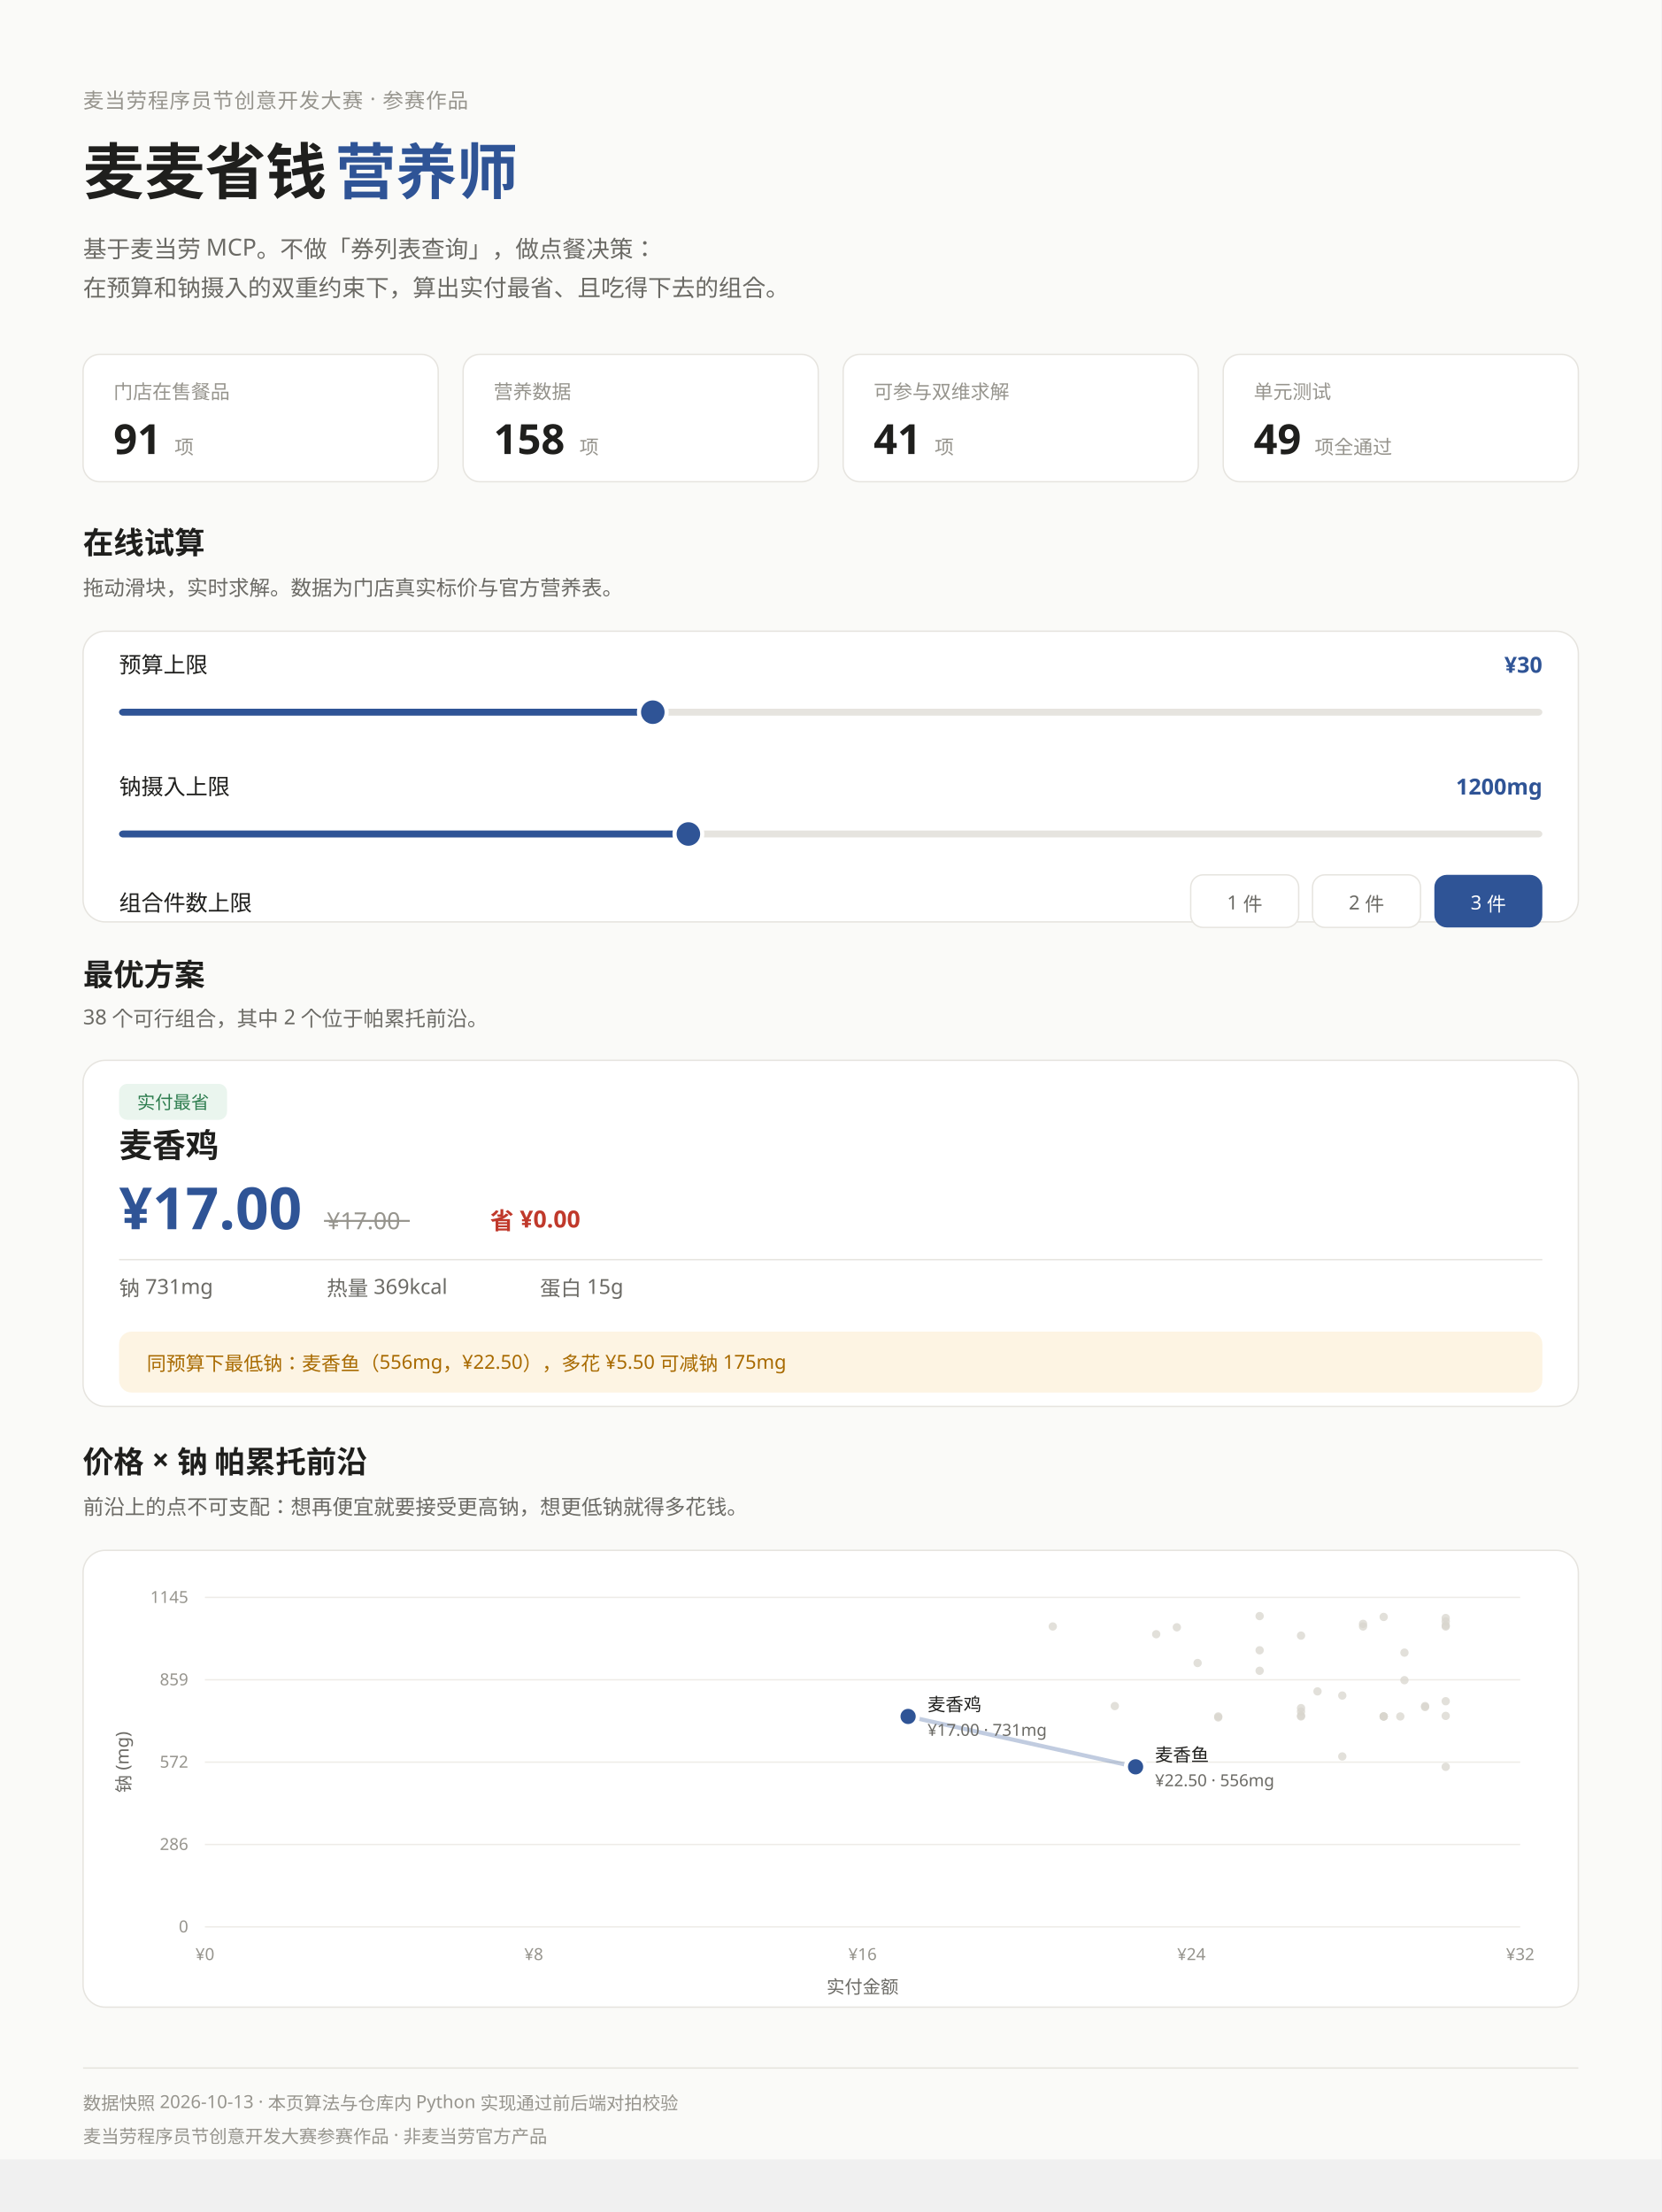
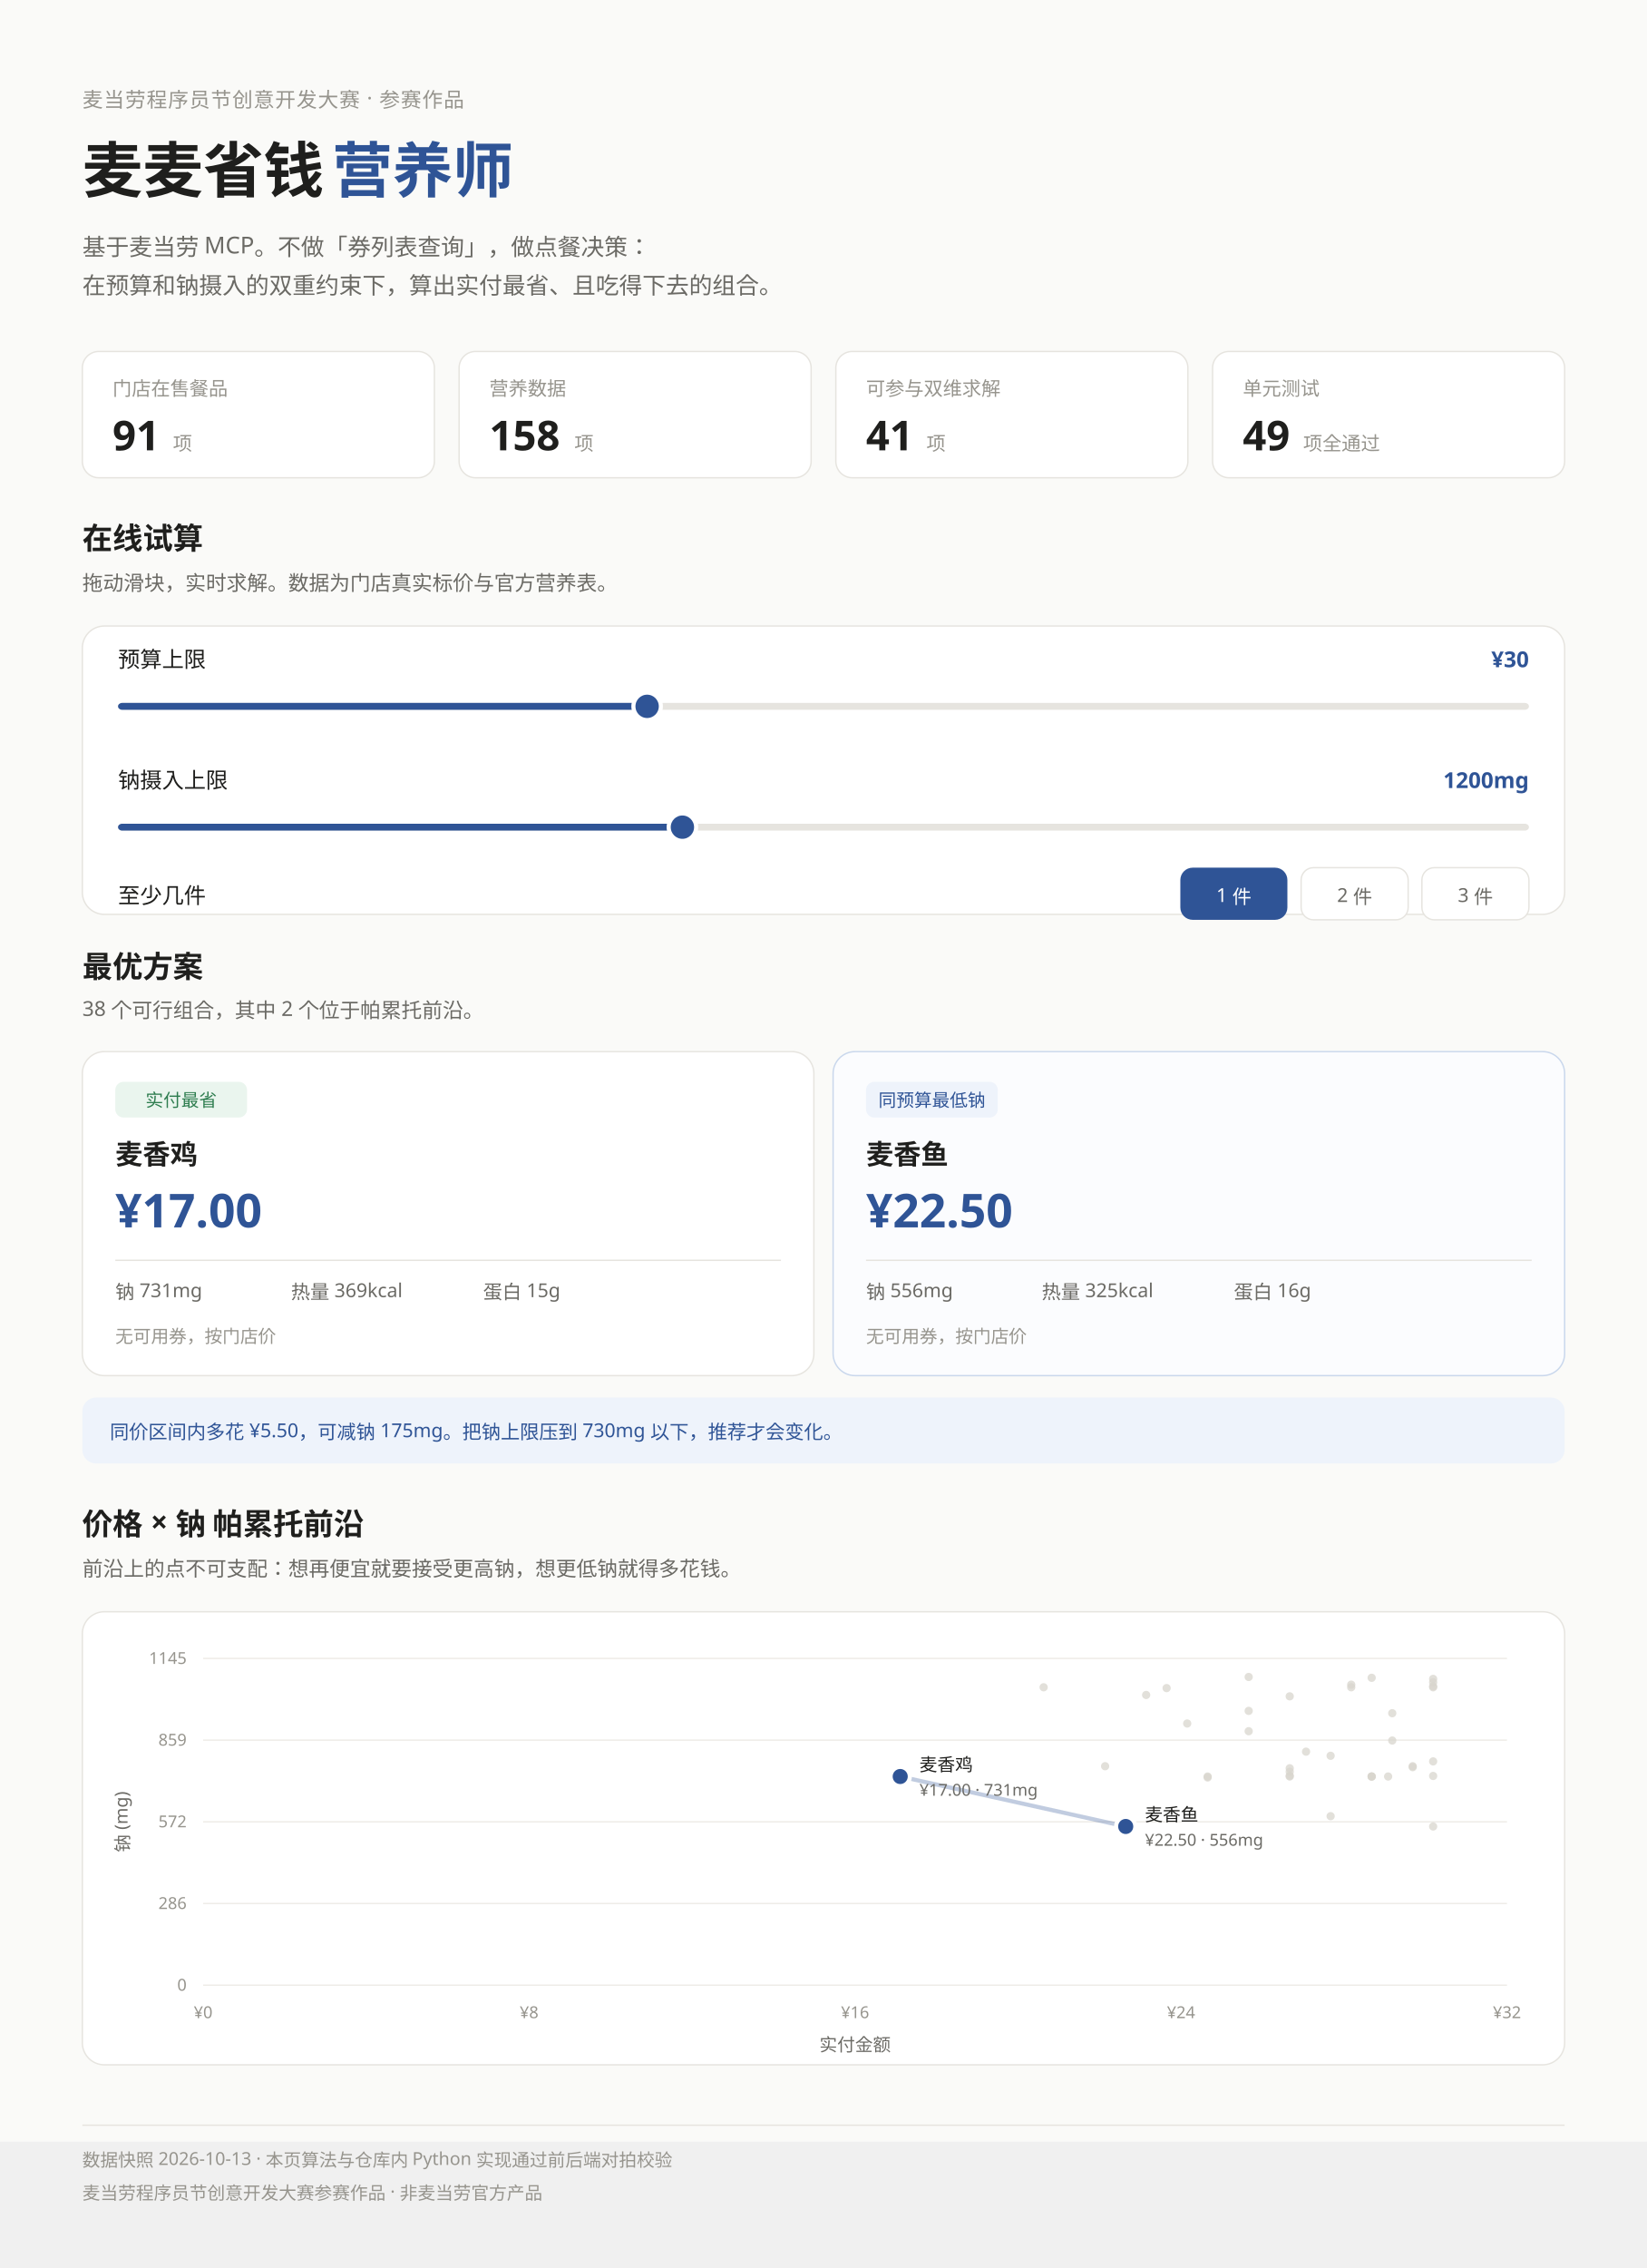
- <svg xmlns="http://www.w3.org/2000/svg" width="1200" height="1598" viewBox="0 0 1200 1598" role="img" aria-label="麦麦省钱营养师在线试算页效果图">
+ <svg xmlns="http://www.w3.org/2000/svg" width="1200" height="1652" viewBox="0 0 1200 1652" role="img" aria-label="麦麦省钱营养师在线试算页效果图">
  <rect x="0.0" y="0.0" width="1200.0" height="1560.0" rx="0" fill="#fafaf8" />
  <text x="60.0" y="78.0" font-family="'PingFang SC','Microsoft YaHei','Hiragino Sans GB',sans-serif" font-size="15" font-weight="400" fill="#96948d" text-anchor="start" letter-spacing="0.6">麦当劳程序员节创意开发大赛 · 参赛作品</text>
  <text x="60.0" y="140.0" font-family="'PingFang SC','Microsoft YaHei','Hiragino Sans GB',sans-serif" font-size="44" font-weight="600" fill="#1f1f1d" text-anchor="start" letter-spacing="0">麦麦省钱</text>
  <text x="242.0" y="140.0" font-family="'PingFang SC','Microsoft YaHei','Hiragino Sans GB',sans-serif" font-size="44" font-weight="600" fill="#2f5496" text-anchor="start" letter-spacing="0">营养师</text>
  <text x="60.0" y="186.0" font-family="'PingFang SC','Microsoft YaHei','Hiragino Sans GB',sans-serif" font-size="17" font-weight="400" fill="#6b6a65" text-anchor="start" letter-spacing="0">基于麦当劳 MCP。不做「券列表查询」，做点餐决策：</text>
  <text x="60.0" y="214.0" font-family="'PingFang SC','Microsoft YaHei','Hiragino Sans GB',sans-serif" font-size="17" font-weight="400" fill="#6b6a65" text-anchor="start" letter-spacing="0">在预算和钠摄入的双重约束下，算出实付最省、且吃得下去的组合。</text>
  <rect x="60.0" y="256.0" width="256.5" height="92.0" rx="12" fill="#ffffff" stroke="#e6e4df" stroke-width="1" />
  <text x="82.0" y="288.0" font-family="'PingFang SC','Microsoft YaHei','Hiragino Sans GB',sans-serif" font-size="14" font-weight="400" fill="#96948d" text-anchor="start" letter-spacing="0">门店在售餐品</text>
  <text x="82.0" y="328.0" font-family="'PingFang SC','Microsoft YaHei','Hiragino Sans GB',sans-serif" font-size="30" font-weight="600" fill="#1f1f1d" text-anchor="start" letter-spacing="0">91</text>
  <text x="126.0" y="328.0" font-family="'PingFang SC','Microsoft YaHei','Hiragino Sans GB',sans-serif" font-size="14" font-weight="400" fill="#96948d" text-anchor="start" letter-spacing="0">项</text>
  <rect x="334.5" y="256.0" width="256.5" height="92.0" rx="12" fill="#ffffff" stroke="#e6e4df" stroke-width="1" />
  <text x="356.5" y="288.0" font-family="'PingFang SC','Microsoft YaHei','Hiragino Sans GB',sans-serif" font-size="14" font-weight="400" fill="#96948d" text-anchor="start" letter-spacing="0">营养数据</text>
  <text x="356.5" y="328.0" font-family="'PingFang SC','Microsoft YaHei','Hiragino Sans GB',sans-serif" font-size="30" font-weight="600" fill="#1f1f1d" text-anchor="start" letter-spacing="0">158</text>
  <text x="418.5" y="328.0" font-family="'PingFang SC','Microsoft YaHei','Hiragino Sans GB',sans-serif" font-size="14" font-weight="400" fill="#96948d" text-anchor="start" letter-spacing="0">项</text>
  <rect x="609.0" y="256.0" width="256.5" height="92.0" rx="12" fill="#ffffff" stroke="#e6e4df" stroke-width="1" />
  <text x="631.0" y="288.0" font-family="'PingFang SC','Microsoft YaHei','Hiragino Sans GB',sans-serif" font-size="14" font-weight="400" fill="#96948d" text-anchor="start" letter-spacing="0">可参与双维求解</text>
  <text x="631.0" y="328.0" font-family="'PingFang SC','Microsoft YaHei','Hiragino Sans GB',sans-serif" font-size="30" font-weight="600" fill="#1f1f1d" text-anchor="start" letter-spacing="0">41</text>
  <text x="675.0" y="328.0" font-family="'PingFang SC','Microsoft YaHei','Hiragino Sans GB',sans-serif" font-size="14" font-weight="400" fill="#96948d" text-anchor="start" letter-spacing="0">项</text>
  <rect x="883.5" y="256.0" width="256.5" height="92.0" rx="12" fill="#ffffff" stroke="#e6e4df" stroke-width="1" />
  <text x="905.5" y="288.0" font-family="'PingFang SC','Microsoft YaHei','Hiragino Sans GB',sans-serif" font-size="14" font-weight="400" fill="#96948d" text-anchor="start" letter-spacing="0">单元测试</text>
  <text x="905.5" y="328.0" font-family="'PingFang SC','Microsoft YaHei','Hiragino Sans GB',sans-serif" font-size="30" font-weight="600" fill="#1f1f1d" text-anchor="start" letter-spacing="0">49</text>
  <text x="949.5" y="328.0" font-family="'PingFang SC','Microsoft YaHei','Hiragino Sans GB',sans-serif" font-size="14" font-weight="400" fill="#96948d" text-anchor="start" letter-spacing="0">项全通过</text>
  <text x="60.0" y="400.0" font-family="'PingFang SC','Microsoft YaHei','Hiragino Sans GB',sans-serif" font-size="22" font-weight="600" fill="#1f1f1d" text-anchor="start" letter-spacing="0">在线试算</text>
  <text x="60.0" y="430.0" font-family="'PingFang SC','Microsoft YaHei','Hiragino Sans GB',sans-serif" font-size="15" font-weight="400" fill="#6b6a65" text-anchor="start" letter-spacing="0">拖动滑块，实时求解。数据为门店真实标价与官方营养表。</text>
  <rect x="60.0" y="456.0" width="1080.0" height="210.0" rx="16" fill="#ffffff" stroke="#e6e4df" stroke-width="1" />
  <text x="86.0" y="486.0" font-family="'PingFang SC','Microsoft YaHei','Hiragino Sans GB',sans-serif" font-size="16" font-weight="500" fill="#1f1f1d" text-anchor="start" letter-spacing="0">预算上限</text>
  <text x="1114.0" y="486.0" font-family="'PingFang SC','Microsoft YaHei','Hiragino Sans GB',sans-serif" font-size="16" font-weight="600" fill="#2f5496" text-anchor="end" letter-spacing="0">¥30</text>
  <rect x="86.0" y="512.0" width="1028.0" height="5.0" rx="3" fill="#e6e4df" />
  <rect x="86.0" y="512.0" width="385.5" height="5.0" rx="3" fill="#2f5496" />
  <circle cx="471.5" cy="514.5" r="10" fill="#2f5496" stroke="#fff" stroke-width="3" />
  <text x="86.0" y="574.0" font-family="'PingFang SC','Microsoft YaHei','Hiragino Sans GB',sans-serif" font-size="16" font-weight="500" fill="#1f1f1d" text-anchor="start" letter-spacing="0">钠摄入上限</text>
  <text x="1114.0" y="574.0" font-family="'PingFang SC','Microsoft YaHei','Hiragino Sans GB',sans-serif" font-size="16" font-weight="600" fill="#2f5496" text-anchor="end" letter-spacing="0">1200mg</text>
  <rect x="86.0" y="600.0" width="1028.0" height="5.0" rx="3" fill="#e6e4df" />
  <rect x="86.0" y="600.0" width="411.2" height="5.0" rx="3" fill="#2f5496" />
  <circle cx="497.2" cy="602.5" r="10" fill="#2f5496" stroke="#fff" stroke-width="3" />
-   <text x="86.0" y="658.0" font-family="'PingFang SC','Microsoft YaHei','Hiragino Sans GB',sans-serif" font-size="16" font-weight="500" fill="#1f1f1d" text-anchor="start" letter-spacing="0">组合件数上限</text>
-   <rect x="860.0" y="632.0" width="78.0" height="38.0" rx="9" fill="#ffffff" stroke="#e6e4df" stroke-width="1" />
-   <text x="899.0" y="657.0" font-family="'PingFang SC','Microsoft YaHei','Hiragino Sans GB',sans-serif" font-size="14" font-weight="400" fill="#6b6a65" text-anchor="middle" letter-spacing="0">1 件</text>
+   <text x="86.0" y="658.0" font-family="'PingFang SC','Microsoft YaHei','Hiragino Sans GB',sans-serif" font-size="16" font-weight="500" fill="#1f1f1d" text-anchor="start" letter-spacing="0">至少几件</text>
+   <rect x="860.0" y="632.0" width="78.0" height="38.0" rx="9" fill="#2f5496" />
+   <text x="899.0" y="657.0" font-family="'PingFang SC','Microsoft YaHei','Hiragino Sans GB',sans-serif" font-size="14" font-weight="500" fill="#ffffff" text-anchor="middle" letter-spacing="0">1 件</text>
  <rect x="948.0" y="632.0" width="78.0" height="38.0" rx="9" fill="#ffffff" stroke="#e6e4df" stroke-width="1" />
  <text x="987.0" y="657.0" font-family="'PingFang SC','Microsoft YaHei','Hiragino Sans GB',sans-serif" font-size="14" font-weight="400" fill="#6b6a65" text-anchor="middle" letter-spacing="0">2 件</text>
-   <rect x="1036.0" y="632.0" width="78.0" height="38.0" rx="9" fill="#2f5496" />
-   <text x="1075.0" y="657.0" font-family="'PingFang SC','Microsoft YaHei','Hiragino Sans GB',sans-serif" font-size="14" font-weight="500" fill="#ffffff" text-anchor="middle" letter-spacing="0">3 件</text>
+   <rect x="1036.0" y="632.0" width="78.0" height="38.0" rx="9" fill="#ffffff" stroke="#e6e4df" stroke-width="1" />
+   <text x="1075.0" y="657.0" font-family="'PingFang SC','Microsoft YaHei','Hiragino Sans GB',sans-serif" font-size="14" font-weight="400" fill="#6b6a65" text-anchor="middle" letter-spacing="0">3 件</text>
  <text x="60.0" y="712.0" font-family="'PingFang SC','Microsoft YaHei','Hiragino Sans GB',sans-serif" font-size="22" font-weight="600" fill="#1f1f1d" text-anchor="start" letter-spacing="0">最优方案</text>
  <text x="60.0" y="740.0" font-family="'PingFang SC','Microsoft YaHei','Hiragino Sans GB',sans-serif" font-size="15" font-weight="400" fill="#6b6a65" text-anchor="start" letter-spacing="0">38 个可行组合，其中 2 个位于帕累托前沿。</text>
-   <rect x="60.0" y="766.0" width="1080.0" height="250.0" rx="16" fill="#ffffff" stroke="#e6e4df" stroke-width="1" />
-   <rect x="86.0" y="783.0" width="78.0" height="26.0" rx="6" fill="#eaf5ee" />
-   <text x="125.0" y="801.0" font-family="'PingFang SC','Microsoft YaHei','Hiragino Sans GB',sans-serif" font-size="13" font-weight="500" fill="#2e7d4f" text-anchor="middle" letter-spacing="0">实付最省</text>
-   <text x="86.0" y="836.0" font-family="'PingFang SC','Microsoft YaHei','Hiragino Sans GB',sans-serif" font-size="24" font-weight="600" fill="#1f1f1d" text-anchor="start" letter-spacing="0">麦香鸡</text>
-   <text x="86.0" y="888.0" font-family="'PingFang SC','Microsoft YaHei','Hiragino Sans GB',sans-serif" font-size="42" font-weight="600" fill="#2f5496" text-anchor="start" letter-spacing="0">¥17.00</text>
-   <text x="236.0" y="888.0" font-family="'PingFang SC','Microsoft YaHei','Hiragino Sans GB',sans-serif" font-size="17" font-weight="400" fill="#96948d" text-anchor="start" letter-spacing="0">¥17.00</text>
-   <line x1="234" y1="882" x2="296" y2="882" stroke="#96948d" stroke-width="1.4" />
-   <text x="354.0" y="888.0" font-family="'PingFang SC','Microsoft YaHei','Hiragino Sans GB',sans-serif" font-size="17" font-weight="600" fill="#c0392b" text-anchor="start" letter-spacing="0">省 ¥0.00</text>
-   <line x1="86" y1="910" x2="1114" y2="910" stroke="#e6e4df" stroke-width="1" />
-   <text x="86.0" y="936.0" font-family="'PingFang SC','Microsoft YaHei','Hiragino Sans GB',sans-serif" font-size="15" font-weight="400" fill="#6b6a65" text-anchor="start" letter-spacing="0">钠 731mg</text>
-   <text x="236.0" y="936.0" font-family="'PingFang SC','Microsoft YaHei','Hiragino Sans GB',sans-serif" font-size="15" font-weight="400" fill="#6b6a65" text-anchor="start" letter-spacing="0">热量 369kcal</text>
-   <text x="390.0" y="936.0" font-family="'PingFang SC','Microsoft YaHei','Hiragino Sans GB',sans-serif" font-size="15" font-weight="400" fill="#6b6a65" text-anchor="start" letter-spacing="0">蛋白 15g</text>
-   <rect x="86.0" y="962.0" width="1028.0" height="44.0" rx="9" fill="#fdf4e3" />
-   <text x="106.0" y="990.0" font-family="'PingFang SC','Microsoft YaHei','Hiragino Sans GB',sans-serif" font-size="14" font-weight="400" fill="#a86a00" text-anchor="start" letter-spacing="0">同预算下最低钠：麦香鱼（556mg，¥22.50），多花 ¥5.50 可减钠 175mg</text>
-   <text x="60.0" y="1064.0" font-family="'PingFang SC','Microsoft YaHei','Hiragino Sans GB',sans-serif" font-size="22" font-weight="600" fill="#1f1f1d" text-anchor="start" letter-spacing="0">价格 × 钠 帕累托前沿</text>
-   <text x="60.0" y="1094.0" font-family="'PingFang SC','Microsoft YaHei','Hiragino Sans GB',sans-serif" font-size="15" font-weight="400" fill="#6b6a65" text-anchor="start" letter-spacing="0">前沿上的点不可支配：想再便宜就要接受更高钠，想更低钠就得多花钱。</text>
-   <rect x="60.0" y="1120.0" width="1080.0" height="330.0" rx="16" fill="#ffffff" stroke="#e6e4df" stroke-width="1" />
-   <line x1="148" y1="1154.0" x2="1098" y2="1154.0" stroke="#eeece7" stroke-width="1" />
-   <text x="136.0" y="1158.0" font-family="'PingFang SC','Microsoft YaHei','Hiragino Sans GB',sans-serif" font-size="12" font-weight="400" fill="#96948d" text-anchor="end" letter-spacing="0">1145</text>
-   <line x1="148" y1="1213.5" x2="1098" y2="1213.5" stroke="#eeece7" stroke-width="1" />
-   <text x="136.0" y="1217.5" font-family="'PingFang SC','Microsoft YaHei','Hiragino Sans GB',sans-serif" font-size="12" font-weight="400" fill="#96948d" text-anchor="end" letter-spacing="0">859</text>
-   <line x1="148" y1="1273.0" x2="1098" y2="1273.0" stroke="#eeece7" stroke-width="1" />
-   <text x="136.0" y="1277.0" font-family="'PingFang SC','Microsoft YaHei','Hiragino Sans GB',sans-serif" font-size="12" font-weight="400" fill="#96948d" text-anchor="end" letter-spacing="0">572</text>
-   <line x1="148" y1="1332.5" x2="1098" y2="1332.5" stroke="#eeece7" stroke-width="1" />
-   <text x="136.0" y="1336.5" font-family="'PingFang SC','Microsoft YaHei','Hiragino Sans GB',sans-serif" font-size="12" font-weight="400" fill="#96948d" text-anchor="end" letter-spacing="0">286</text>
-   <line x1="148" y1="1392.0" x2="1098" y2="1392.0" stroke="#eeece7" stroke-width="1" />
-   <text x="136.0" y="1396.0" font-family="'PingFang SC','Microsoft YaHei','Hiragino Sans GB',sans-serif" font-size="12" font-weight="400" fill="#96948d" text-anchor="end" letter-spacing="0">0</text>
-   <text x="148.0" y="1416.0" font-family="'PingFang SC','Microsoft YaHei','Hiragino Sans GB',sans-serif" font-size="12" font-weight="400" fill="#96948d" text-anchor="middle" letter-spacing="0">¥0</text>
-   <text x="385.5" y="1416.0" font-family="'PingFang SC','Microsoft YaHei','Hiragino Sans GB',sans-serif" font-size="12" font-weight="400" fill="#96948d" text-anchor="middle" letter-spacing="0">¥8</text>
-   <text x="623.0" y="1416.0" font-family="'PingFang SC','Microsoft YaHei','Hiragino Sans GB',sans-serif" font-size="12" font-weight="400" fill="#96948d" text-anchor="middle" letter-spacing="0">¥16</text>
-   <text x="860.5" y="1416.0" font-family="'PingFang SC','Microsoft YaHei','Hiragino Sans GB',sans-serif" font-size="12" font-weight="400" fill="#96948d" text-anchor="middle" letter-spacing="0">¥24</text>
-   <text x="1098.0" y="1416.0" font-family="'PingFang SC','Microsoft YaHei','Hiragino Sans GB',sans-serif" font-size="12" font-weight="400" fill="#96948d" text-anchor="middle" letter-spacing="0">¥32</text>
-   <text x="623.0" y="1440.0" font-family="'PingFang SC','Microsoft YaHei','Hiragino Sans GB',sans-serif" font-size="13" font-weight="400" fill="#6b6a65" text-anchor="middle" letter-spacing="0">实付金额</text>
-   <text transform="translate(94,1273.0) rotate(-90)" font-family="'PingFang SC','Microsoft YaHei','Hiragino Sans GB',sans-serif" font-size="13" fill="#6b6a65" text-anchor="middle">钠 (mg)</text>
-   <circle cx="760.4" cy="1175.0" r="3" fill="#d8d5cd" opacity="0.75" />
-   <circle cx="805.2" cy="1232.5" r="3" fill="#d8d5cd" opacity="0.75" />
-   <circle cx="835.1" cy="1180.6" r="3" fill="#d8d5cd" opacity="0.75" />
-   <circle cx="850.0" cy="1175.6" r="3" fill="#d8d5cd" opacity="0.75" />
-   <circle cx="865.0" cy="1201.4" r="3" fill="#d8d5cd" opacity="0.75" />
-   <circle cx="879.9" cy="1240.7" r="3" fill="#d8d5cd" opacity="0.75" />
-   <circle cx="879.9" cy="1240.0" r="3" fill="#d8d5cd" opacity="0.75" />
-   <circle cx="909.8" cy="1207.0" r="3" fill="#d8d5cd" opacity="0.75" />
-   <circle cx="909.8" cy="1192.2" r="3" fill="#d8d5cd" opacity="0.75" />
-   <circle cx="909.8" cy="1167.5" r="3" fill="#d8d5cd" opacity="0.75" />
-   <circle cx="939.7" cy="1240.0" r="3" fill="#d8d5cd" opacity="0.75" />
-   <circle cx="939.7" cy="1239.4" r="3" fill="#d8d5cd" opacity="0.75" />
-   <circle cx="939.7" cy="1236.5" r="3" fill="#d8d5cd" opacity="0.75" />
-   <circle cx="939.7" cy="1234.0" r="3" fill="#d8d5cd" opacity="0.75" />
-   <circle cx="939.7" cy="1181.6" r="3" fill="#d8d5cd" opacity="0.75" />
-   <circle cx="951.6" cy="1221.9" r="3" fill="#d8d5cd" opacity="0.75" />
-   <circle cx="969.5" cy="1268.9" r="3" fill="#d8d5cd" opacity="0.75" />
-   <circle cx="969.5" cy="1224.9" r="3" fill="#d8d5cd" opacity="0.75" />
-   <circle cx="984.5" cy="1175.0" r="3" fill="#d8d5cd" opacity="0.75" />
-   <circle cx="984.5" cy="1173.1" r="3" fill="#d8d5cd" opacity="0.75" />
-   <circle cx="999.4" cy="1240.0" r="3" fill="#d8d5cd" opacity="0.75" />
-   <circle cx="999.4" cy="1240.0" r="3" fill="#d8d5cd" opacity="0.75" />
-   <circle cx="999.4" cy="1240.0" r="3" fill="#d8d5cd" opacity="0.75" />
-   <circle cx="999.4" cy="1168.1" r="3" fill="#d8d5cd" opacity="0.75" />
-   <circle cx="1011.4" cy="1240.0" r="3" fill="#d8d5cd" opacity="0.75" />
-   <circle cx="1014.4" cy="1213.8" r="3" fill="#d8d5cd" opacity="0.75" />
-   <circle cx="1014.4" cy="1193.9" r="3" fill="#d8d5cd" opacity="0.75" />
-   <circle cx="1029.3" cy="1233.2" r="3" fill="#d8d5cd" opacity="0.75" />
-   <circle cx="1029.3" cy="1232.5" r="3" fill="#d8d5cd" opacity="0.75" />
-   <circle cx="1044.2" cy="1276.4" r="3" fill="#d8d5cd" opacity="0.75" />
-   <circle cx="1044.2" cy="1239.6" r="3" fill="#d8d5cd" opacity="0.75" />
+   <rect x="60.0" y="766.0" width="533.0" height="236.0" rx="16" fill="#ffffff" stroke="#e6e4df" stroke-width="1" />
+   <rect x="84.0" y="788.0" width="96.0" height="26.0" rx="6" fill="#eaf5ee" />
+   <text x="132.0" y="806.0" font-family="'PingFang SC','Microsoft YaHei','Hiragino Sans GB',sans-serif" font-size="13" font-weight="500" fill="#2e7d4f" text-anchor="middle" letter-spacing="0">实付最省</text>
+   <text x="84.0" y="848.0" font-family="'PingFang SC','Microsoft YaHei','Hiragino Sans GB',sans-serif" font-size="20" font-weight="600" fill="#1f1f1d" text-anchor="start" letter-spacing="0">麦香鸡</text>
+   <text x="84.0" y="894.0" font-family="'PingFang SC','Microsoft YaHei','Hiragino Sans GB',sans-serif" font-size="34" font-weight="600" fill="#2f5496" text-anchor="start" letter-spacing="0">¥17.00</text>
+   <line x1="84" y1="918" x2="569.0" y2="918" stroke="#e6e4df" stroke-width="1" />
+   <text x="84.0" y="946.0" font-family="'PingFang SC','Microsoft YaHei','Hiragino Sans GB',sans-serif" font-size="14" font-weight="400" fill="#6b6a65" text-anchor="start" letter-spacing="0">钠 731mg</text>
+   <text x="212.0" y="946.0" font-family="'PingFang SC','Microsoft YaHei','Hiragino Sans GB',sans-serif" font-size="14" font-weight="400" fill="#6b6a65" text-anchor="start" letter-spacing="0">热量 369kcal</text>
+   <text x="352.0" y="946.0" font-family="'PingFang SC','Microsoft YaHei','Hiragino Sans GB',sans-serif" font-size="14" font-weight="400" fill="#6b6a65" text-anchor="start" letter-spacing="0">蛋白 15g</text>
+   <text x="84.0" y="978.0" font-family="'PingFang SC','Microsoft YaHei','Hiragino Sans GB',sans-serif" font-size="13" font-weight="400" fill="#96948d" text-anchor="start" letter-spacing="0">无可用券，按门店价</text>
+   <rect x="607.0" y="766.0" width="533.0" height="236.0" rx="16" fill="#fbfcfe" stroke="#c9d7ec" stroke-width="1" />
+   <rect x="631.0" y="788.0" width="96.0" height="26.0" rx="6" fill="#eef3fb" />
+   <text x="679.0" y="806.0" font-family="'PingFang SC','Microsoft YaHei','Hiragino Sans GB',sans-serif" font-size="13" font-weight="500" fill="#2f5496" text-anchor="middle" letter-spacing="0">同预算最低钠</text>
+   <text x="631.0" y="848.0" font-family="'PingFang SC','Microsoft YaHei','Hiragino Sans GB',sans-serif" font-size="20" font-weight="600" fill="#1f1f1d" text-anchor="start" letter-spacing="0">麦香鱼</text>
+   <text x="631.0" y="894.0" font-family="'PingFang SC','Microsoft YaHei','Hiragino Sans GB',sans-serif" font-size="34" font-weight="600" fill="#2f5496" text-anchor="start" letter-spacing="0">¥22.50</text>
+   <line x1="631.0" y1="918" x2="1116.0" y2="918" stroke="#e6e4df" stroke-width="1" />
+   <text x="631.0" y="946.0" font-family="'PingFang SC','Microsoft YaHei','Hiragino Sans GB',sans-serif" font-size="14" font-weight="400" fill="#6b6a65" text-anchor="start" letter-spacing="0">钠 556mg</text>
+   <text x="759.0" y="946.0" font-family="'PingFang SC','Microsoft YaHei','Hiragino Sans GB',sans-serif" font-size="14" font-weight="400" fill="#6b6a65" text-anchor="start" letter-spacing="0">热量 325kcal</text>
+   <text x="899.0" y="946.0" font-family="'PingFang SC','Microsoft YaHei','Hiragino Sans GB',sans-serif" font-size="14" font-weight="400" fill="#6b6a65" text-anchor="start" letter-spacing="0">蛋白 16g</text>
+   <text x="631.0" y="978.0" font-family="'PingFang SC','Microsoft YaHei','Hiragino Sans GB',sans-serif" font-size="13" font-weight="400" fill="#96948d" text-anchor="start" letter-spacing="0">无可用券，按门店价</text>
+   <rect x="60.0" y="1018.0" width="1080.0" height="48.0" rx="10" fill="#eef3fb" />
+   <text x="80.0" y="1048.0" font-family="'PingFang SC','Microsoft YaHei','Hiragino Sans GB',sans-serif" font-size="14" font-weight="400" fill="#2f5496" text-anchor="start" letter-spacing="0">同价区间内多花 ¥5.50，可减钠 175mg。把钠上限压到 730mg 以下，推荐才会变化。</text>
+   <text x="60.0" y="1118.0" font-family="'PingFang SC','Microsoft YaHei','Hiragino Sans GB',sans-serif" font-size="22" font-weight="600" fill="#1f1f1d" text-anchor="start" letter-spacing="0">价格 × 钠 帕累托前沿</text>
+   <text x="60.0" y="1148.0" font-family="'PingFang SC','Microsoft YaHei','Hiragino Sans GB',sans-serif" font-size="15" font-weight="400" fill="#6b6a65" text-anchor="start" letter-spacing="0">前沿上的点不可支配：想再便宜就要接受更高钠，想更低钠就得多花钱。</text>
+   <rect x="60.0" y="1174.0" width="1080.0" height="330.0" rx="16" fill="#ffffff" stroke="#e6e4df" stroke-width="1" />
+   <line x1="148" y1="1208.0" x2="1098" y2="1208.0" stroke="#eeece7" stroke-width="1" />
+   <text x="136.0" y="1212.0" font-family="'PingFang SC','Microsoft YaHei','Hiragino Sans GB',sans-serif" font-size="12" font-weight="400" fill="#96948d" text-anchor="end" letter-spacing="0">1145</text>
+   <line x1="148" y1="1267.5" x2="1098" y2="1267.5" stroke="#eeece7" stroke-width="1" />
+   <text x="136.0" y="1271.5" font-family="'PingFang SC','Microsoft YaHei','Hiragino Sans GB',sans-serif" font-size="12" font-weight="400" fill="#96948d" text-anchor="end" letter-spacing="0">859</text>
+   <line x1="148" y1="1327.0" x2="1098" y2="1327.0" stroke="#eeece7" stroke-width="1" />
+   <text x="136.0" y="1331.0" font-family="'PingFang SC','Microsoft YaHei','Hiragino Sans GB',sans-serif" font-size="12" font-weight="400" fill="#96948d" text-anchor="end" letter-spacing="0">572</text>
+   <line x1="148" y1="1386.5" x2="1098" y2="1386.5" stroke="#eeece7" stroke-width="1" />
+   <text x="136.0" y="1390.5" font-family="'PingFang SC','Microsoft YaHei','Hiragino Sans GB',sans-serif" font-size="12" font-weight="400" fill="#96948d" text-anchor="end" letter-spacing="0">286</text>
+   <line x1="148" y1="1446.0" x2="1098" y2="1446.0" stroke="#eeece7" stroke-width="1" />
+   <text x="136.0" y="1450.0" font-family="'PingFang SC','Microsoft YaHei','Hiragino Sans GB',sans-serif" font-size="12" font-weight="400" fill="#96948d" text-anchor="end" letter-spacing="0">0</text>
+   <text x="148.0" y="1470.0" font-family="'PingFang SC','Microsoft YaHei','Hiragino Sans GB',sans-serif" font-size="12" font-weight="400" fill="#96948d" text-anchor="middle" letter-spacing="0">¥0</text>
+   <text x="385.5" y="1470.0" font-family="'PingFang SC','Microsoft YaHei','Hiragino Sans GB',sans-serif" font-size="12" font-weight="400" fill="#96948d" text-anchor="middle" letter-spacing="0">¥8</text>
+   <text x="623.0" y="1470.0" font-family="'PingFang SC','Microsoft YaHei','Hiragino Sans GB',sans-serif" font-size="12" font-weight="400" fill="#96948d" text-anchor="middle" letter-spacing="0">¥16</text>
+   <text x="860.5" y="1470.0" font-family="'PingFang SC','Microsoft YaHei','Hiragino Sans GB',sans-serif" font-size="12" font-weight="400" fill="#96948d" text-anchor="middle" letter-spacing="0">¥24</text>
+   <text x="1098.0" y="1470.0" font-family="'PingFang SC','Microsoft YaHei','Hiragino Sans GB',sans-serif" font-size="12" font-weight="400" fill="#96948d" text-anchor="middle" letter-spacing="0">¥32</text>
+   <text x="623.0" y="1494.0" font-family="'PingFang SC','Microsoft YaHei','Hiragino Sans GB',sans-serif" font-size="13" font-weight="400" fill="#6b6a65" text-anchor="middle" letter-spacing="0">实付金额</text>
+   <text transform="translate(94,1327.0) rotate(-90)" font-family="'PingFang SC','Microsoft YaHei','Hiragino Sans GB',sans-serif" font-size="13" fill="#6b6a65" text-anchor="middle">钠 (mg)</text>
+   <circle cx="760.4" cy="1229.0" r="3" fill="#d8d5cd" opacity="0.75" />
+   <circle cx="805.2" cy="1286.5" r="3" fill="#d8d5cd" opacity="0.75" />
+   <circle cx="835.1" cy="1234.6" r="3" fill="#d8d5cd" opacity="0.75" />
+   <circle cx="850.0" cy="1229.6" r="3" fill="#d8d5cd" opacity="0.75" />
+   <circle cx="865.0" cy="1255.4" r="3" fill="#d8d5cd" opacity="0.75" />
+   <circle cx="879.9" cy="1294.7" r="3" fill="#d8d5cd" opacity="0.75" />
+   <circle cx="879.9" cy="1294.0" r="3" fill="#d8d5cd" opacity="0.75" />
+   <circle cx="909.8" cy="1261.0" r="3" fill="#d8d5cd" opacity="0.75" />
+   <circle cx="909.8" cy="1246.2" r="3" fill="#d8d5cd" opacity="0.75" />
+   <circle cx="909.8" cy="1221.5" r="3" fill="#d8d5cd" opacity="0.75" />
+   <circle cx="939.7" cy="1294.0" r="3" fill="#d8d5cd" opacity="0.75" />
+   <circle cx="939.7" cy="1293.4" r="3" fill="#d8d5cd" opacity="0.75" />
+   <circle cx="939.7" cy="1290.5" r="3" fill="#d8d5cd" opacity="0.75" />
+   <circle cx="939.7" cy="1288.0" r="3" fill="#d8d5cd" opacity="0.75" />
+   <circle cx="939.7" cy="1235.6" r="3" fill="#d8d5cd" opacity="0.75" />
+   <circle cx="951.6" cy="1275.9" r="3" fill="#d8d5cd" opacity="0.75" />
+   <circle cx="969.5" cy="1322.9" r="3" fill="#d8d5cd" opacity="0.75" />
+   <circle cx="969.5" cy="1278.9" r="3" fill="#d8d5cd" opacity="0.75" />
+   <circle cx="984.5" cy="1229.0" r="3" fill="#d8d5cd" opacity="0.75" />
+   <circle cx="984.5" cy="1227.1" r="3" fill="#d8d5cd" opacity="0.75" />
+   <circle cx="999.4" cy="1294.0" r="3" fill="#d8d5cd" opacity="0.75" />
+   <circle cx="999.4" cy="1294.0" r="3" fill="#d8d5cd" opacity="0.75" />
+   <circle cx="999.4" cy="1294.0" r="3" fill="#d8d5cd" opacity="0.75" />
+   <circle cx="999.4" cy="1222.1" r="3" fill="#d8d5cd" opacity="0.75" />
+   <circle cx="1011.4" cy="1294.0" r="3" fill="#d8d5cd" opacity="0.75" />
+   <circle cx="1014.4" cy="1267.8" r="3" fill="#d8d5cd" opacity="0.75" />
+   <circle cx="1014.4" cy="1247.9" r="3" fill="#d8d5cd" opacity="0.75" />
+   <circle cx="1029.3" cy="1287.2" r="3" fill="#d8d5cd" opacity="0.75" />
+   <circle cx="1029.3" cy="1286.5" r="3" fill="#d8d5cd" opacity="0.75" />
+   <circle cx="1044.2" cy="1330.4" r="3" fill="#d8d5cd" opacity="0.75" />
+   <circle cx="1044.2" cy="1293.6" r="3" fill="#d8d5cd" opacity="0.75" />
+   <circle cx="1044.2" cy="1283.0" r="3" fill="#d8d5cd" opacity="0.75" />
  <circle cx="1044.2" cy="1229.0" r="3" fill="#d8d5cd" opacity="0.75" />
-   <circle cx="1044.2" cy="1175.0" r="3" fill="#d8d5cd" opacity="0.75" />
-   <circle cx="1044.2" cy="1174.3" r="3" fill="#d8d5cd" opacity="0.75" />
-   <circle cx="1044.2" cy="1171.4" r="3" fill="#d8d5cd" opacity="0.75" />
-   <circle cx="1044.2" cy="1168.9" r="3" fill="#d8d5cd" opacity="0.75" />
-   <path d="M655.9 1240.0 L820.2 1276.4" fill="none" stroke="#2f5496" stroke-width="3" stroke-linejoin="round" opacity="0.3" />
-   <circle cx="655.9" cy="1240.0" r="7" fill="#2f5496" stroke="#fff" stroke-width="3" />
-   <text x="669.9" y="1236.0" font-family="'PingFang SC','Microsoft YaHei','Hiragino Sans GB',sans-serif" font-size="13" font-weight="500" fill="#1f1f1d" text-anchor="start" letter-spacing="0">麦香鸡</text>
-   <text x="669.9" y="1254.0" font-family="'PingFang SC','Microsoft YaHei','Hiragino Sans GB',sans-serif" font-size="12" font-weight="400" fill="#6b6a65" text-anchor="start" letter-spacing="0">¥17.00 · 731mg</text>
-   <circle cx="820.2" cy="1276.4" r="7" fill="#2f5496" stroke="#fff" stroke-width="3" />
-   <text x="834.2" y="1272.4" font-family="'PingFang SC','Microsoft YaHei','Hiragino Sans GB',sans-serif" font-size="13" font-weight="500" fill="#1f1f1d" text-anchor="start" letter-spacing="0">麦香鱼</text>
-   <text x="834.2" y="1290.4" font-family="'PingFang SC','Microsoft YaHei','Hiragino Sans GB',sans-serif" font-size="12" font-weight="400" fill="#6b6a65" text-anchor="start" letter-spacing="0">¥22.50 · 556mg</text>
-   <line x1="60" y1="1494" x2="1140" y2="1494" stroke="#e6e4df" stroke-width="1" />
-   <text x="60.0" y="1524.0" font-family="'PingFang SC','Microsoft YaHei','Hiragino Sans GB',sans-serif" font-size="13" font-weight="400" fill="#96948d" text-anchor="start" letter-spacing="0">数据快照 2026-10-13 · 本页算法与仓库内 Python 实现通过前后端对拍校验</text>
-   <text x="60.0" y="1548.0" font-family="'PingFang SC','Microsoft YaHei','Hiragino Sans GB',sans-serif" font-size="13" font-weight="400" fill="#96948d" text-anchor="start" letter-spacing="0">麦当劳程序员节创意开发大赛参赛作品 · 非麦当劳官方产品</text>
+   <circle cx="1044.2" cy="1228.3" r="3" fill="#d8d5cd" opacity="0.75" />
+   <circle cx="1044.2" cy="1225.4" r="3" fill="#d8d5cd" opacity="0.75" />
+   <circle cx="1044.2" cy="1222.9" r="3" fill="#d8d5cd" opacity="0.75" />
+   <path d="M655.9 1294.0 L820.2 1330.4" fill="none" stroke="#2f5496" stroke-width="3" stroke-linejoin="round" opacity="0.3" />
+   <circle cx="655.9" cy="1294.0" r="7" fill="#2f5496" stroke="#fff" stroke-width="3" />
+   <text x="669.9" y="1290.0" font-family="'PingFang SC','Microsoft YaHei','Hiragino Sans GB',sans-serif" font-size="13" font-weight="500" fill="#1f1f1d" text-anchor="start" letter-spacing="0">麦香鸡</text>
+   <text x="669.9" y="1308.0" font-family="'PingFang SC','Microsoft YaHei','Hiragino Sans GB',sans-serif" font-size="12" font-weight="400" fill="#6b6a65" text-anchor="start" letter-spacing="0">¥17.00 · 731mg</text>
+   <circle cx="820.2" cy="1330.4" r="7" fill="#2f5496" stroke="#fff" stroke-width="3" />
+   <text x="834.2" y="1326.4" font-family="'PingFang SC','Microsoft YaHei','Hiragino Sans GB',sans-serif" font-size="13" font-weight="500" fill="#1f1f1d" text-anchor="start" letter-spacing="0">麦香鱼</text>
+   <text x="834.2" y="1344.4" font-family="'PingFang SC','Microsoft YaHei','Hiragino Sans GB',sans-serif" font-size="12" font-weight="400" fill="#6b6a65" text-anchor="start" letter-spacing="0">¥22.50 · 556mg</text>
+   <line x1="60" y1="1548" x2="1140" y2="1548" stroke="#e6e4df" stroke-width="1" />
+   <text x="60.0" y="1578.0" font-family="'PingFang SC','Microsoft YaHei','Hiragino Sans GB',sans-serif" font-size="13" font-weight="400" fill="#96948d" text-anchor="start" letter-spacing="0">数据快照 2026-10-13 · 本页算法与仓库内 Python 实现通过前后端对拍校验</text>
+   <text x="60.0" y="1602.0" font-family="'PingFang SC','Microsoft YaHei','Hiragino Sans GB',sans-serif" font-size="13" font-weight="400" fill="#96948d" text-anchor="start" letter-spacing="0">麦当劳程序员节创意开发大赛参赛作品 · 非麦当劳官方产品</text>
</svg>
